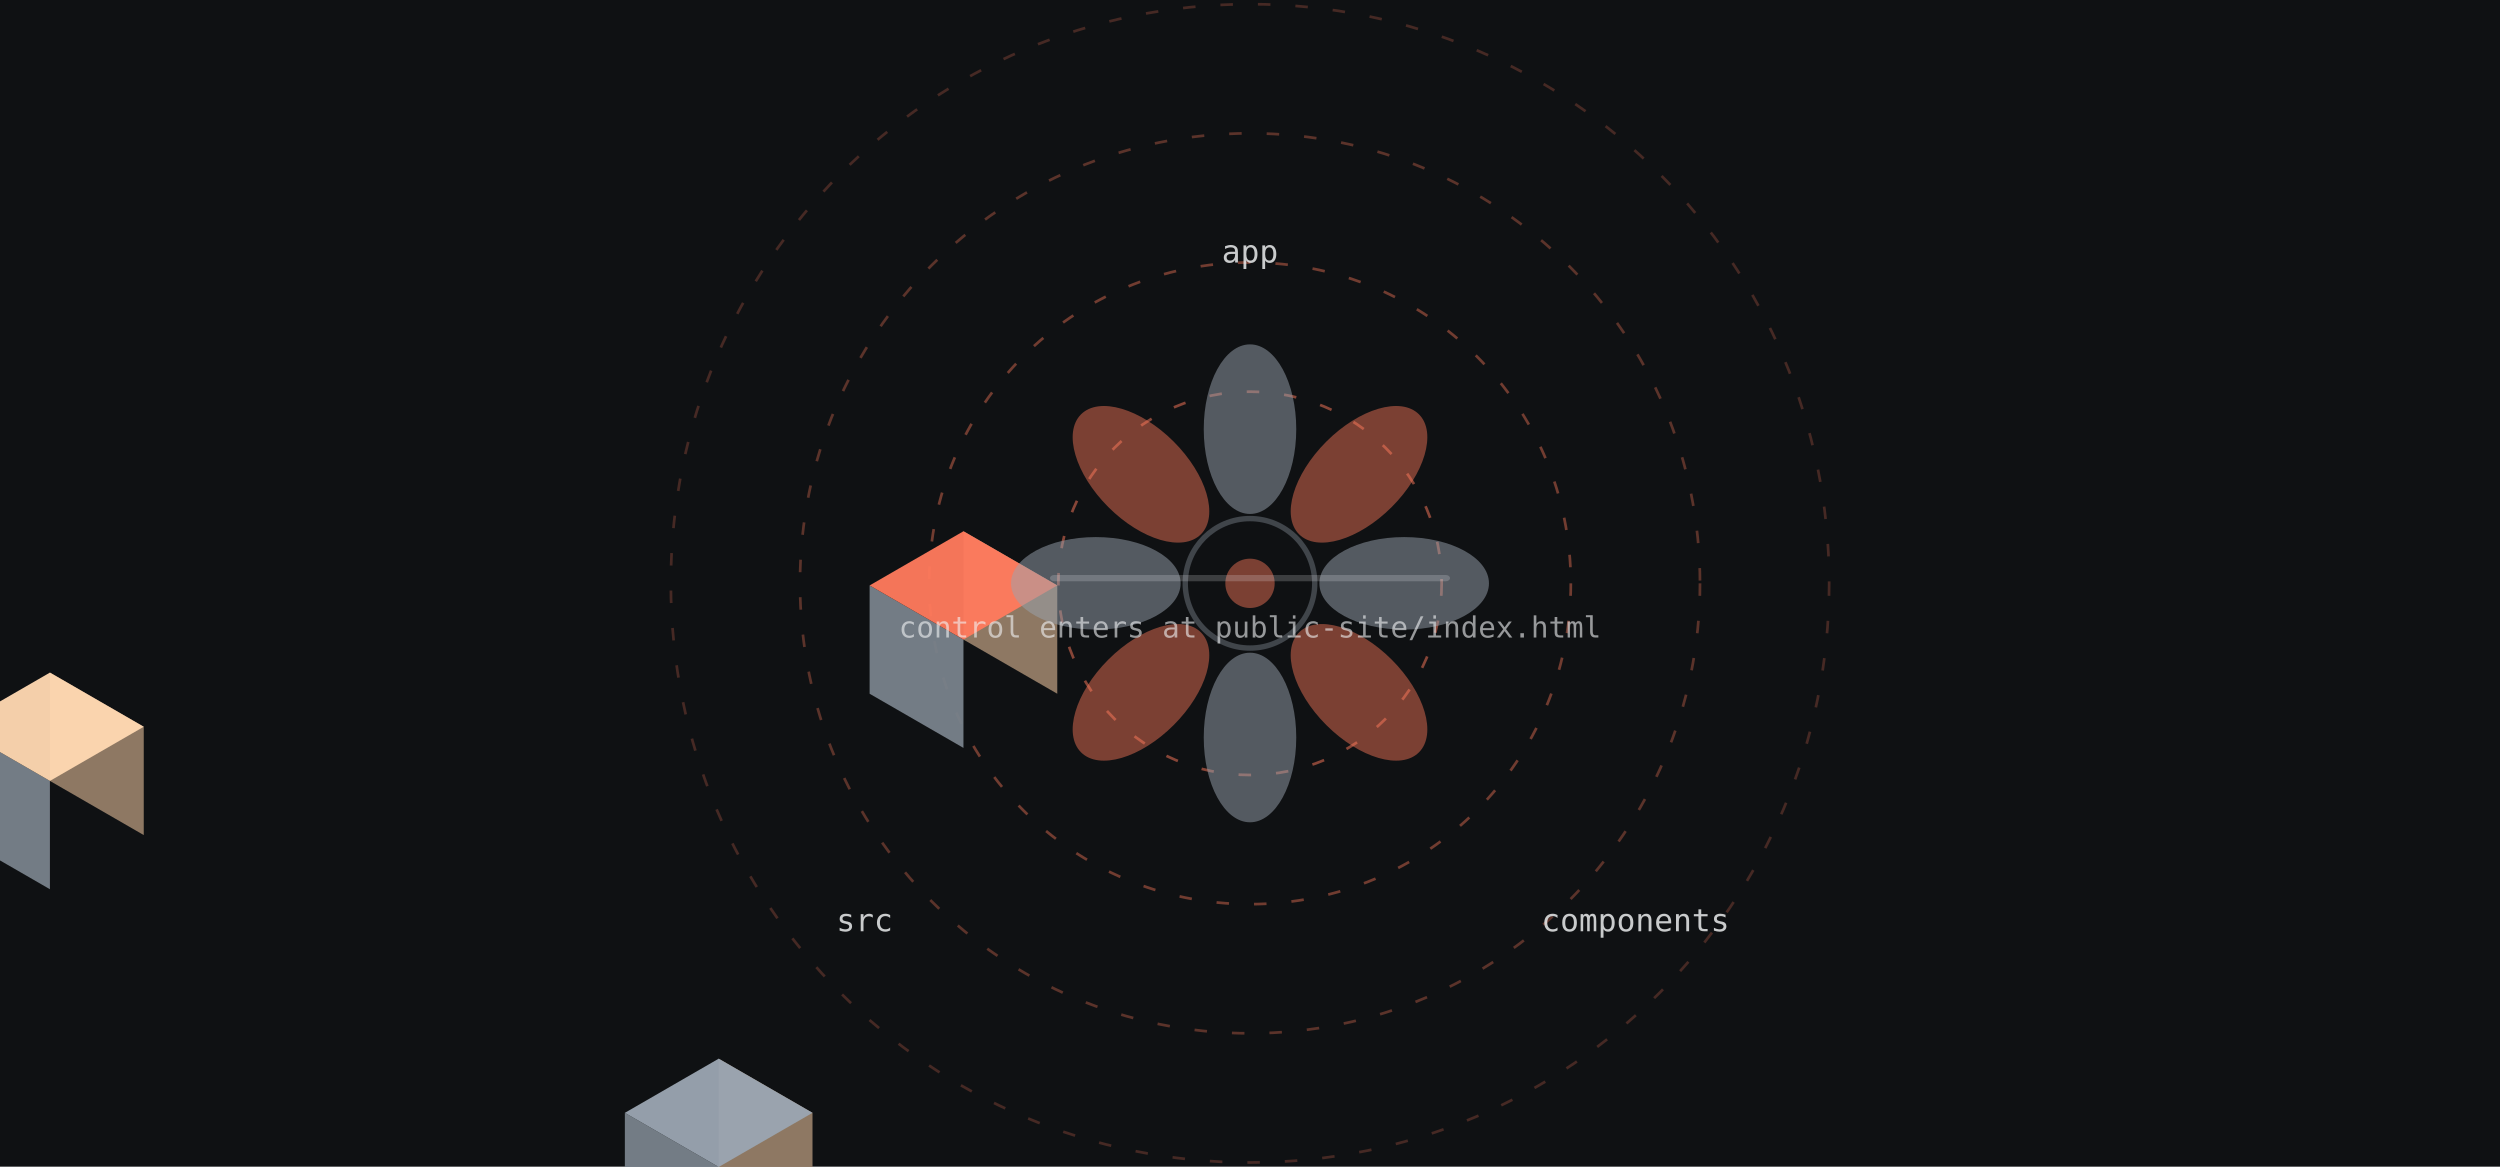
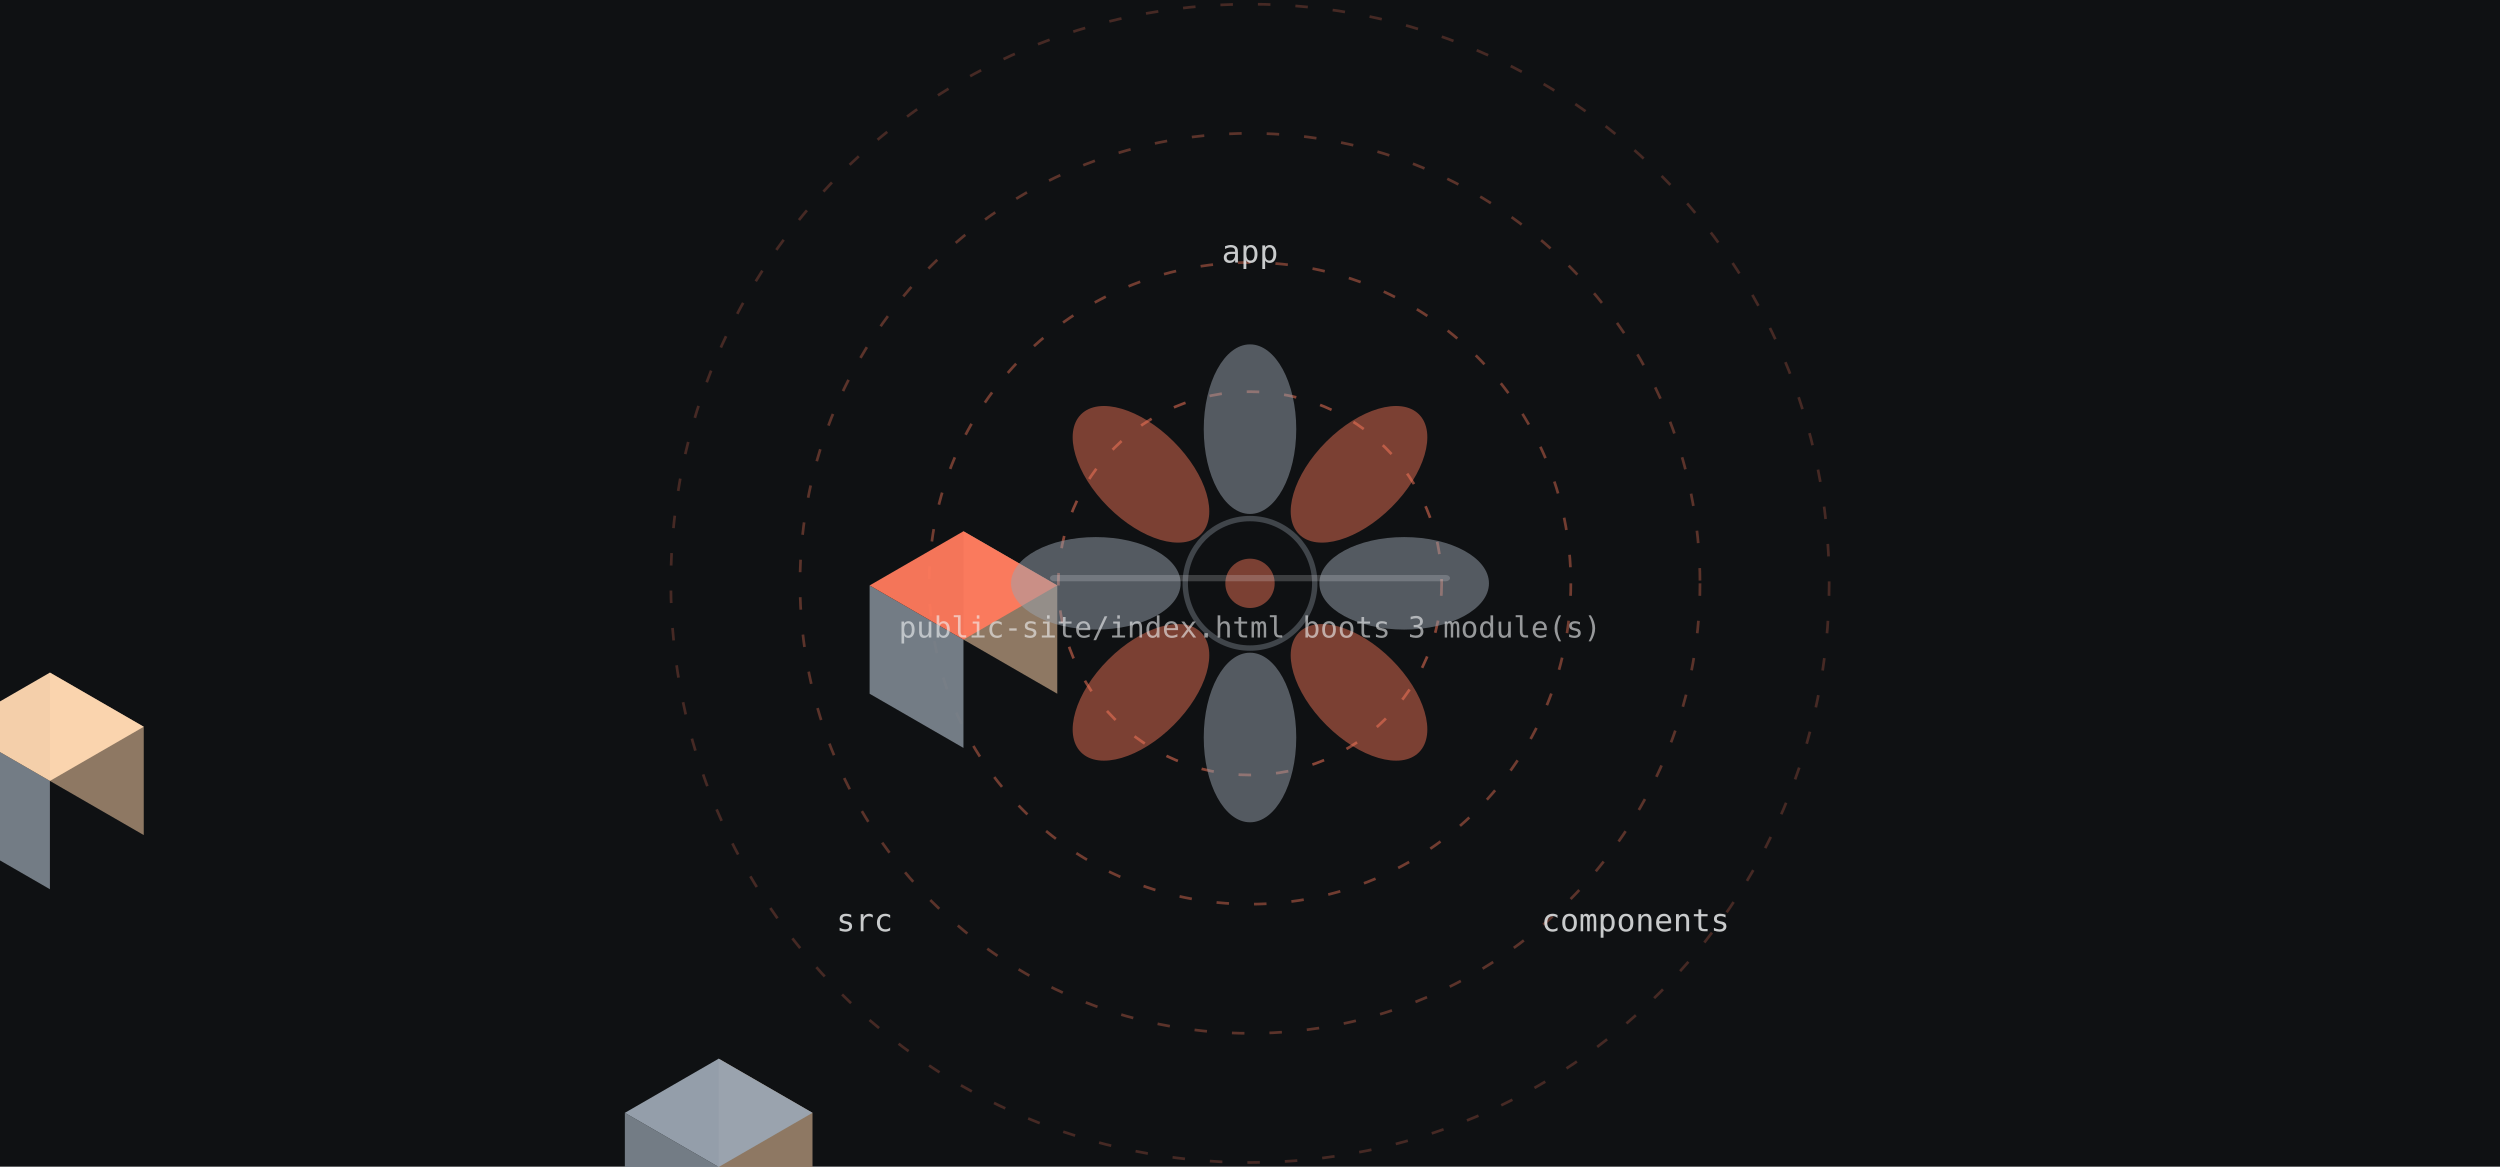
<svg xmlns="http://www.w3.org/2000/svg" viewBox="0 0 1200 560" width="1200" height="560" role="img" aria-label="VentureRank-OS workflow">
  <rect width="1200" height="560" fill="#0f1113" />
  <defs>
    <linearGradient id="gk" x1="0" y1="0" x2="1" y2="1">
      <stop offset="0%" stop-color="#ff7a5c" />
      <stop offset="100%" stop-color="#9aa5b1" />
    </linearGradient>
  </defs>
  <circle cx="600.00" cy="280.00" r="92.00" fill="none" stroke="rgba(255,122,92,0.500)" stroke-width="1.30" opacity="1.00" stroke-dasharray="6 12" />
  <circle cx="600.00" cy="280.00" r="154.00" fill="none" stroke="rgba(255,122,92,0.410)" stroke-width="1.30" opacity="1.00" stroke-dasharray="6 12" />
  <circle cx="600.00" cy="280.00" r="216.00" fill="none" stroke="rgba(255,122,92,0.320)" stroke-width="1.30" opacity="1.00" stroke-dasharray="6 12" />
  <circle cx="600.00" cy="280.00" r="278.00" fill="none" stroke="rgba(255,122,92,0.230)" stroke-width="1.30" opacity="1.00" stroke-dasharray="6 12" />
  <polygon points="462.46,307.00 507.49,333.00 507.49,281.00 462.46,255.00" fill="#947d67" opacity="0.95" />
  <polygon points="417.42,333.00 462.46,359.00 462.46,307.00 417.42,281.00" fill="#78818a" opacity="0.95" />
  <polygon points="462.46,255.00 507.49,281.00 462.46,307.00 417.42,281.00" fill="#ff7a5c" opacity="0.95" />
  <text x="600" y="126" font-family="ui-monospace,Menlo,monospace" font-size="15" fill="rgba(241,243,245,0.820)" text-anchor="middle">app</text>
  <polygon points="344.96,560.16 390.00,586.16 390.00,534.16 344.96,508.16" fill="#947d67" opacity="0.95" />
  <polygon points="299.93,586.16 344.96,612.16 344.96,560.16 299.93,534.16" fill="#78818a" opacity="0.95" />
  <polygon points="344.96,508.16 390.00,534.16 344.96,560.16 299.93,534.16" fill="#9aa5b1" opacity="0.95" />
  <text x="785" y="447" font-family="ui-monospace,Menlo,monospace" font-size="15" fill="rgba(241,243,245,0.820)" text-anchor="middle">components</text>
  <polygon points="23.96,374.84 69.00,400.84 69.00,348.84 23.96,322.84" fill="#947d67" opacity="0.95" />
  <polygon points="-21.07,400.84 23.96,426.84 23.96,374.84 -21.07,348.84" fill="#78818a" opacity="0.95" />
  <polygon points="23.96,322.84 69.00,348.84 23.96,374.84 -21.07,348.84" fill="#ffd8b1" opacity="0.95" />
  <text x="415" y="447" font-family="ui-monospace,Menlo,monospace" font-size="15" fill="rgba(241,243,245,0.820)" text-anchor="middle">src</text>
  <ellipse cx="600.00" cy="206.00" rx="22.20" ry="40.70" fill="rgba(154,165,177,0.500)" opacity="1.00" transform="rotate(0.0 600.00 206.00)" />
  <ellipse cx="652.33" cy="227.67" rx="22.20" ry="40.70" fill="rgba(255,122,92,0.450)" opacity="1.00" transform="rotate(45.0 652.33 227.67)" />
  <ellipse cx="674.00" cy="280.00" rx="22.20" ry="40.70" fill="rgba(154,165,177,0.500)" opacity="1.00" transform="rotate(90.0 674.00 280.00)" />
  <ellipse cx="652.33" cy="332.33" rx="22.20" ry="40.70" fill="rgba(255,122,92,0.450)" opacity="1.00" transform="rotate(135.0 652.33 332.33)" />
  <ellipse cx="600.00" cy="354.00" rx="22.20" ry="40.70" fill="rgba(154,165,177,0.500)" opacity="1.00" transform="rotate(180.0 600.00 354.00)" />
  <ellipse cx="547.67" cy="332.33" rx="22.20" ry="40.70" fill="rgba(255,122,92,0.450)" opacity="1.00" transform="rotate(225.0 547.67 332.33)" />
  <ellipse cx="526.00" cy="280.00" rx="22.20" ry="40.70" fill="rgba(154,165,177,0.500)" opacity="1.00" transform="rotate(270.0 526.00 280.00)" />
  <ellipse cx="547.67" cy="227.67" rx="22.20" ry="40.70" fill="rgba(255,122,92,0.450)" opacity="1.00" transform="rotate(315.0 547.67 227.67)" />
  <circle cx="600.00" cy="280.00" r="31.08" fill="none" stroke="rgba(154,165,177,0.500)" stroke-width="2.59" opacity="0.70" />
  <circle cx="600.00" cy="280.00" r="11.84" fill="rgba(255,122,92,0.450)" opacity="1.00" />
  <rect x="504.00" y="276.00" width="192.00" height="3.00" rx="2.00" fill="rgba(241,243,245,0.200)" opacity="1.00" />
-   <text x="600" y="306" font-family="ui-monospace,Menlo,monospace" font-size="14" fill="rgba(241,243,245,0.600)" text-anchor="middle">control enters at public-site/index.html</text>
+   <text x="600" y="306" font-family="ui-monospace,Menlo,monospace" font-size="14" fill="rgba(241,243,245,0.600)" text-anchor="middle">public-site/index.html boots 3 module(s)</text>
</svg>
